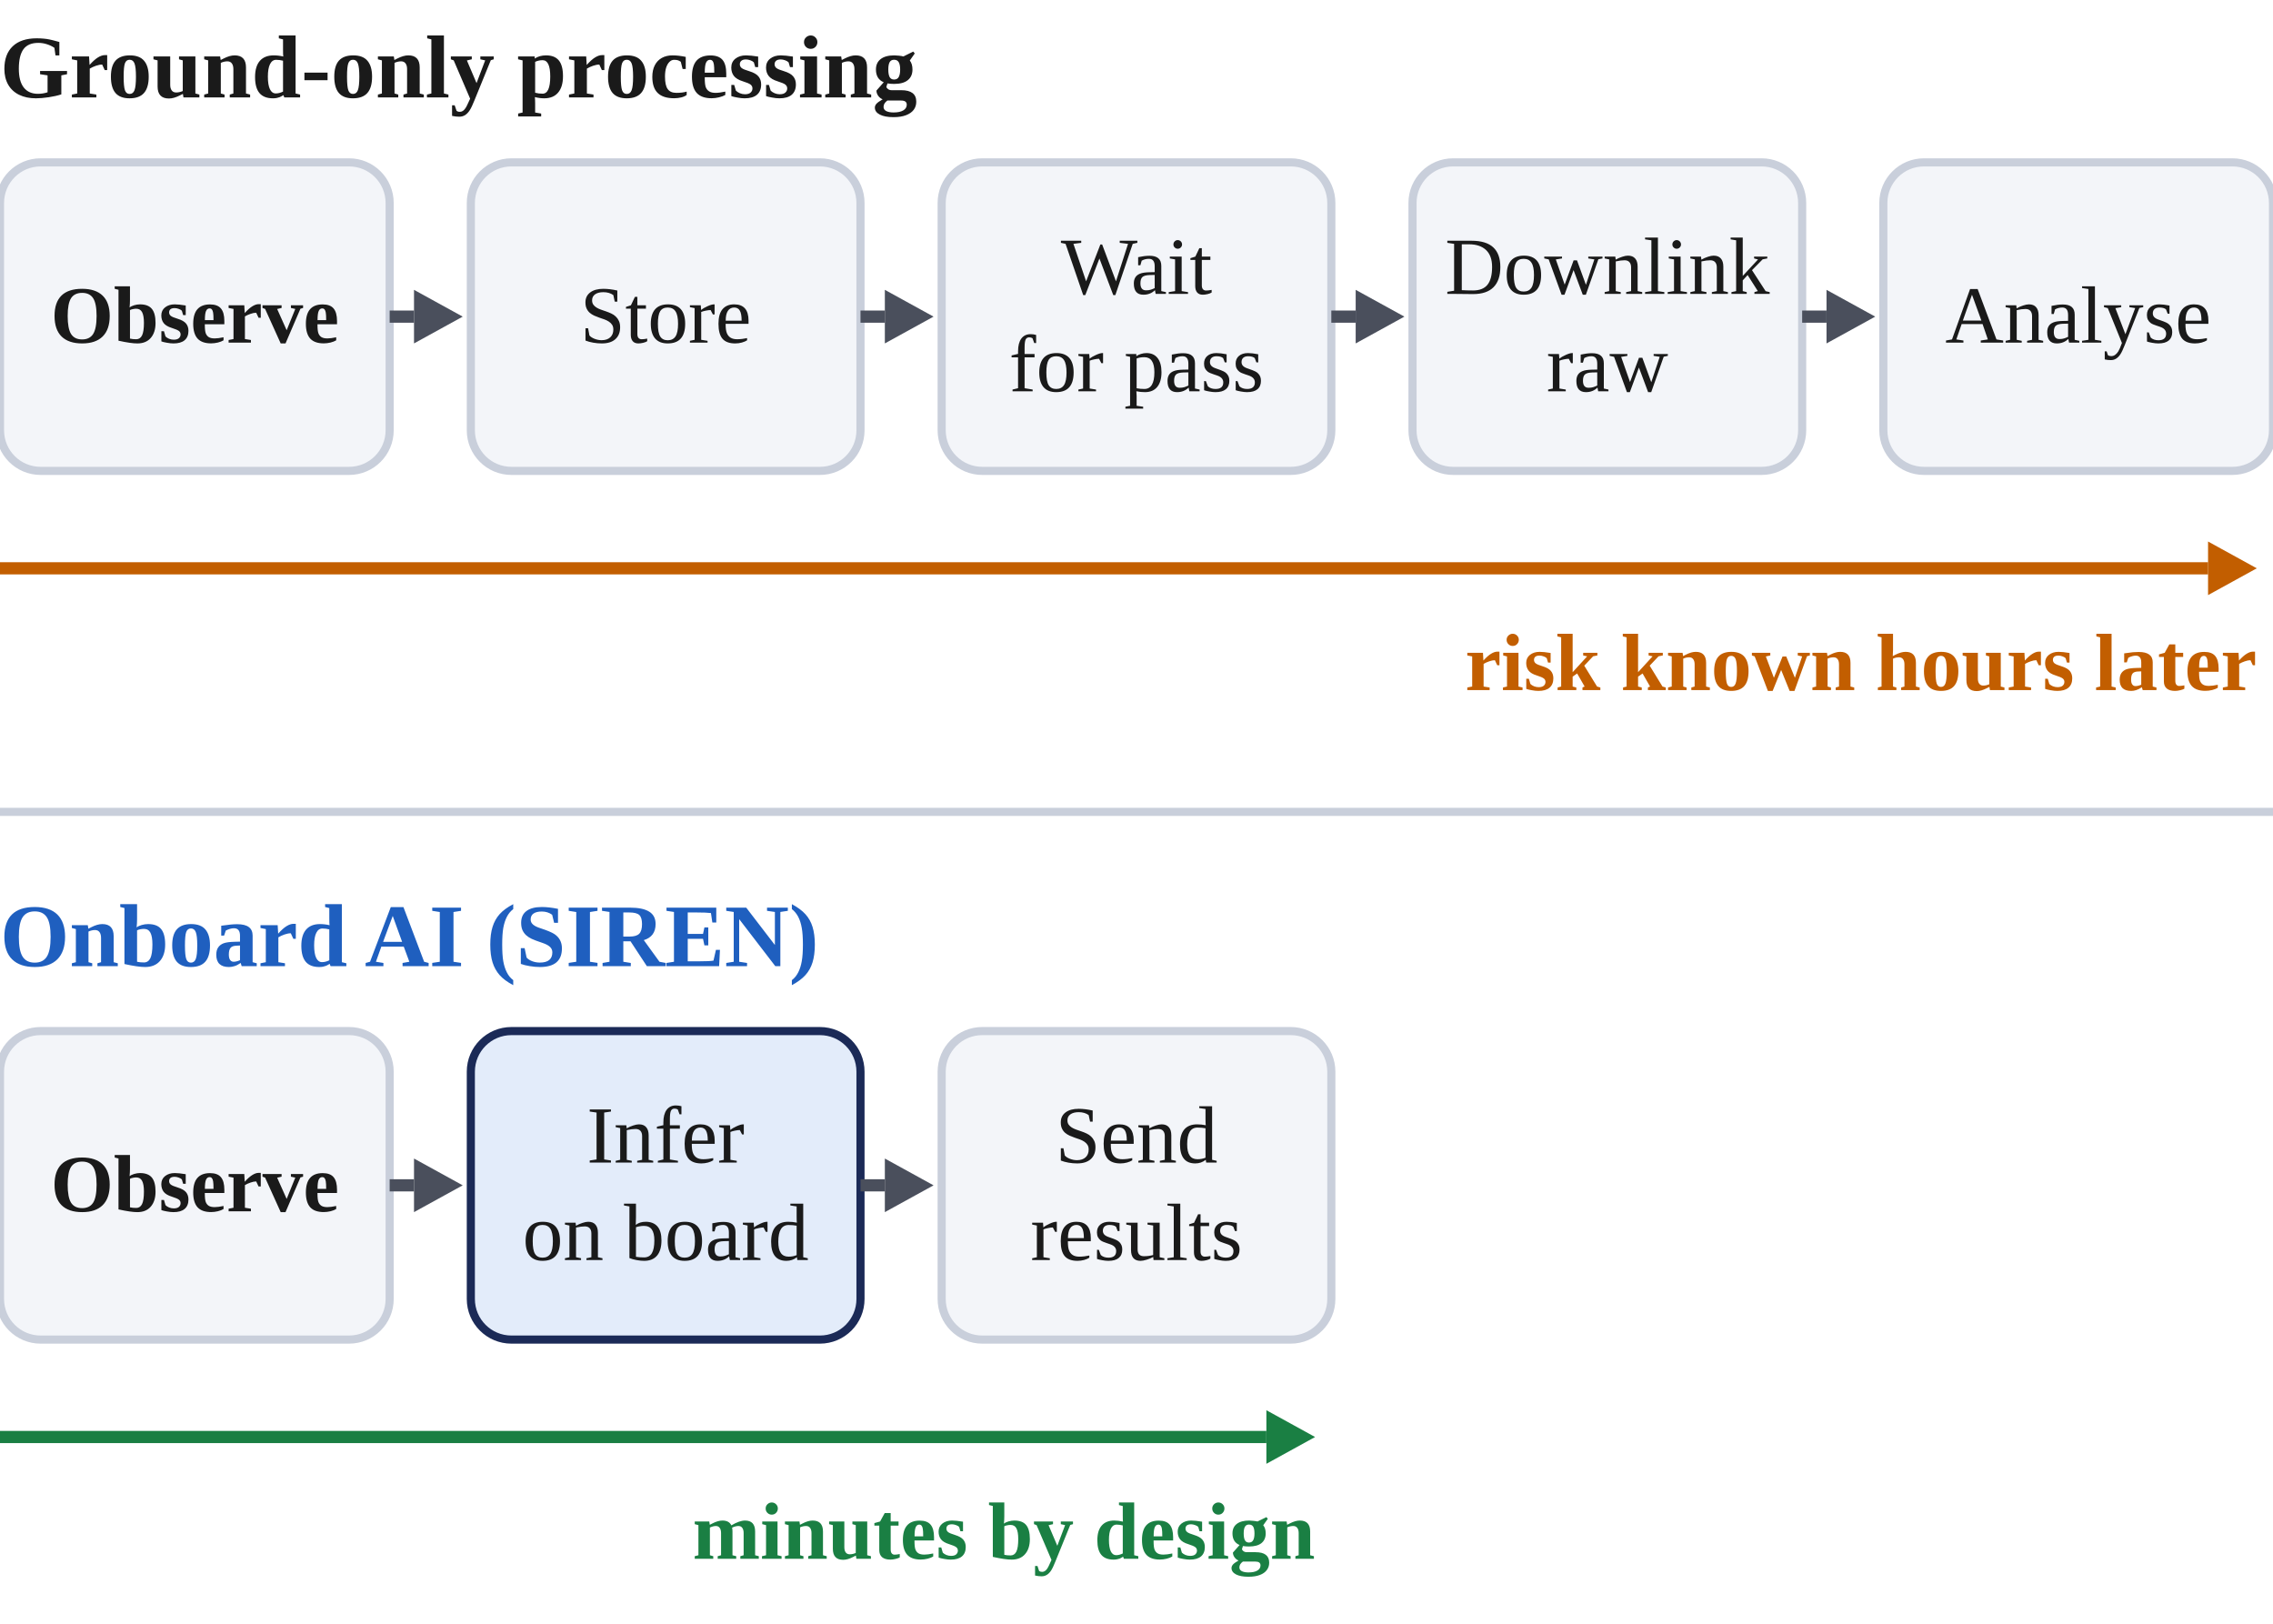
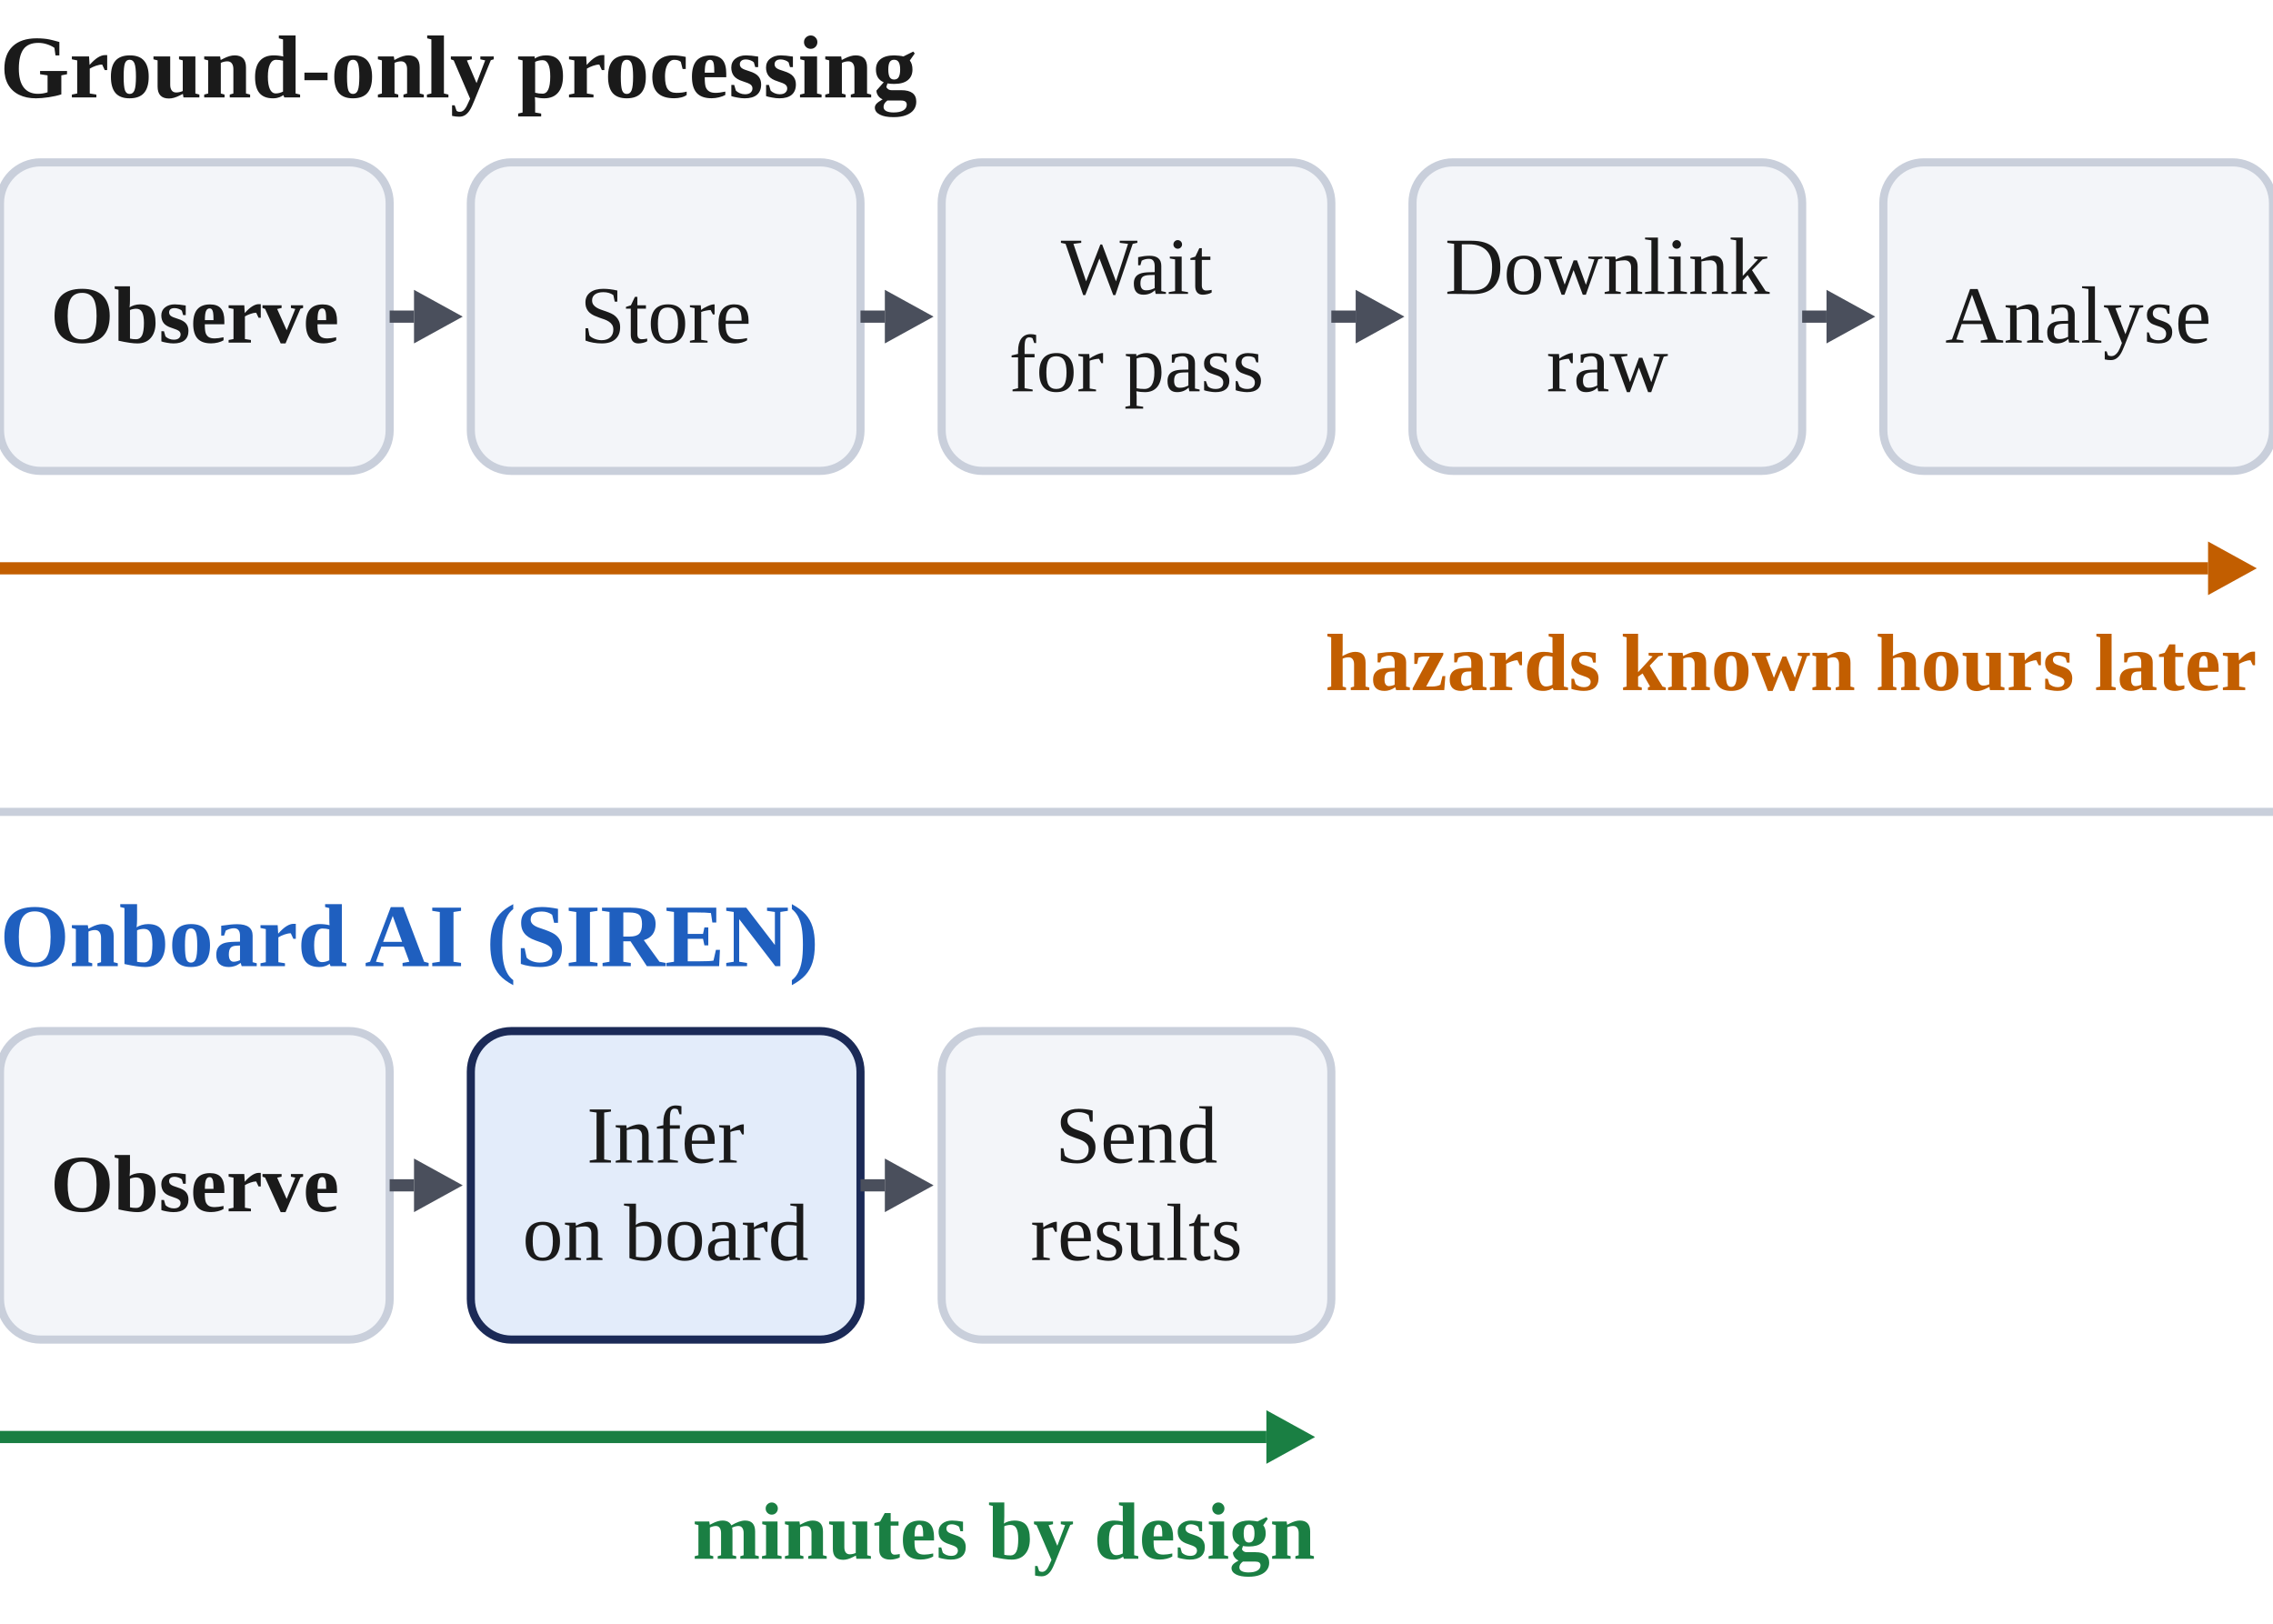
<svg xmlns="http://www.w3.org/2000/svg" width="560" height="400" viewBox="0 0 560 400">
  <text x="0" y="24" font-family="Cambria, Georgia, Times New Roman, serif" font-size="22" font-weight="700" fill="#1a1a1a" text-anchor="start">Ground-only processing</text>
  <rect x="0" y="40" width="96" height="76" rx="10" fill="#f3f5f9" stroke="#c9cfdb" stroke-width="2" />
  <text x="48" y="84.4" font-family="Cambria, Georgia, Times New Roman, serif" font-size="20" font-weight="700" fill="#1a1a1a" text-anchor="middle">Observe</text>
  <line x1="96" y1="78" x2="102" y2="78" stroke="#4a4f5c" stroke-width="3" />
  <polygon points="114,78 102.0,71.4 102.0,84.6" fill="#4a4f5c" />
  <rect x="116" y="40" width="96" height="76" rx="10" fill="#f3f5f9" stroke="#c9cfdb" stroke-width="2" />
  <text x="164" y="84.4" font-family="Cambria, Georgia, Times New Roman, serif" font-size="20" font-weight="400" fill="#1a1a1a" text-anchor="middle">Store</text>
  <line x1="212" y1="78" x2="218" y2="78" stroke="#4a4f5c" stroke-width="3" />
  <polygon points="230,78 218.0,71.4 218.0,84.6" fill="#4a4f5c" />
  <rect x="232" y="40" width="96" height="76" rx="10" fill="#f3f5f9" stroke="#c9cfdb" stroke-width="2" />
  <text x="280" y="72.4" font-family="Cambria, Georgia, Times New Roman, serif" font-size="20" font-weight="400" fill="#1a1a1a" text-anchor="middle">Wait</text>
  <text x="280" y="96.4" font-family="Cambria, Georgia, Times New Roman, serif" font-size="20" font-weight="400" fill="#1a1a1a" text-anchor="middle">for pass</text>
  <line x1="328" y1="78" x2="334" y2="78" stroke="#4a4f5c" stroke-width="3" />
  <polygon points="346,78 334.0,71.4 334.0,84.6" fill="#4a4f5c" />
  <rect x="348" y="40" width="96" height="76" rx="10" fill="#f3f5f9" stroke="#c9cfdb" stroke-width="2" />
  <text x="396" y="72.4" font-family="Cambria, Georgia, Times New Roman, serif" font-size="20" font-weight="400" fill="#1a1a1a" text-anchor="middle">Downlink</text>
  <text x="396" y="96.4" font-family="Cambria, Georgia, Times New Roman, serif" font-size="20" font-weight="400" fill="#1a1a1a" text-anchor="middle">raw</text>
  <line x1="444" y1="78" x2="450" y2="78" stroke="#4a4f5c" stroke-width="3" />
  <polygon points="462,78 450.0,71.4 450.0,84.6" fill="#4a4f5c" />
  <rect x="464" y="40" width="96" height="76" rx="10" fill="#f3f5f9" stroke="#c9cfdb" stroke-width="2" />
  <text x="512" y="84.4" font-family="Cambria, Georgia, Times New Roman, serif" font-size="20" font-weight="400" fill="#1a1a1a" text-anchor="middle">Analyse</text>
  <line x1="0" y1="140" x2="544" y2="140" stroke="#c25e00" stroke-width="3" />
  <polygon points="556,140 544.0,133.4 544.0,146.6" fill="#c25e00" />
-   <text x="556" y="170" font-family="Cambria, Georgia, Times New Roman, serif" font-size="20" font-weight="700" fill="#c25e00" text-anchor="end">risk known hours later</text>
+   <text x="556" y="170" font-family="Cambria, Georgia, Times New Roman, serif" font-size="20" font-weight="700" fill="#c25e00" text-anchor="end">hazards known hours later</text>
  <line x1="0" y1="200" x2="560" y2="200" stroke="#c9cfdb" stroke-width="2" />
  <text x="0" y="238" font-family="Cambria, Georgia, Times New Roman, serif" font-size="22" font-weight="700" fill="#1f5fbf" text-anchor="start">Onboard AI (SIREN)</text>
  <rect x="0" y="254" width="96" height="76" rx="10" fill="#f3f5f9" stroke="#c9cfdb" stroke-width="2" />
  <text x="48" y="298.4" font-family="Cambria, Georgia, Times New Roman, serif" font-size="20" font-weight="700" fill="#1a1a1a" text-anchor="middle">Observe</text>
  <line x1="96" y1="292" x2="102" y2="292" stroke="#4a4f5c" stroke-width="3" />
  <polygon points="114,292 102.0,285.4 102.0,298.6" fill="#4a4f5c" />
  <rect x="116" y="254" width="96" height="76" rx="10" fill="#e3ecfa" stroke="#1b2a57" stroke-width="2" />
  <text x="164" y="286.4" font-family="Cambria, Georgia, Times New Roman, serif" font-size="20" font-weight="400" fill="#1a1a1a" text-anchor="middle">Infer</text>
  <text x="164" y="310.4" font-family="Cambria, Georgia, Times New Roman, serif" font-size="20" font-weight="400" fill="#1a1a1a" text-anchor="middle">on board</text>
  <line x1="212" y1="292" x2="218" y2="292" stroke="#4a4f5c" stroke-width="3" />
  <polygon points="230,292 218.0,285.4 218.0,298.6" fill="#4a4f5c" />
  <rect x="232" y="254" width="96" height="76" rx="10" fill="#f3f5f9" stroke="#c9cfdb" stroke-width="2" />
  <text x="280" y="286.4" font-family="Cambria, Georgia, Times New Roman, serif" font-size="20" font-weight="400" fill="#1a1a1a" text-anchor="middle">Send</text>
  <text x="280" y="310.4" font-family="Cambria, Georgia, Times New Roman, serif" font-size="20" font-weight="400" fill="#1a1a1a" text-anchor="middle">results</text>
  <line x1="0" y1="354" x2="312" y2="354" stroke="#1a7f43" stroke-width="3" />
  <polygon points="324,354 312.0,347.4 312.0,360.6" fill="#1a7f43" />
  <text x="324" y="384" font-family="Cambria, Georgia, Times New Roman, serif" font-size="20" font-weight="700" fill="#1a7f43" text-anchor="end">minutes by design</text>
</svg>
